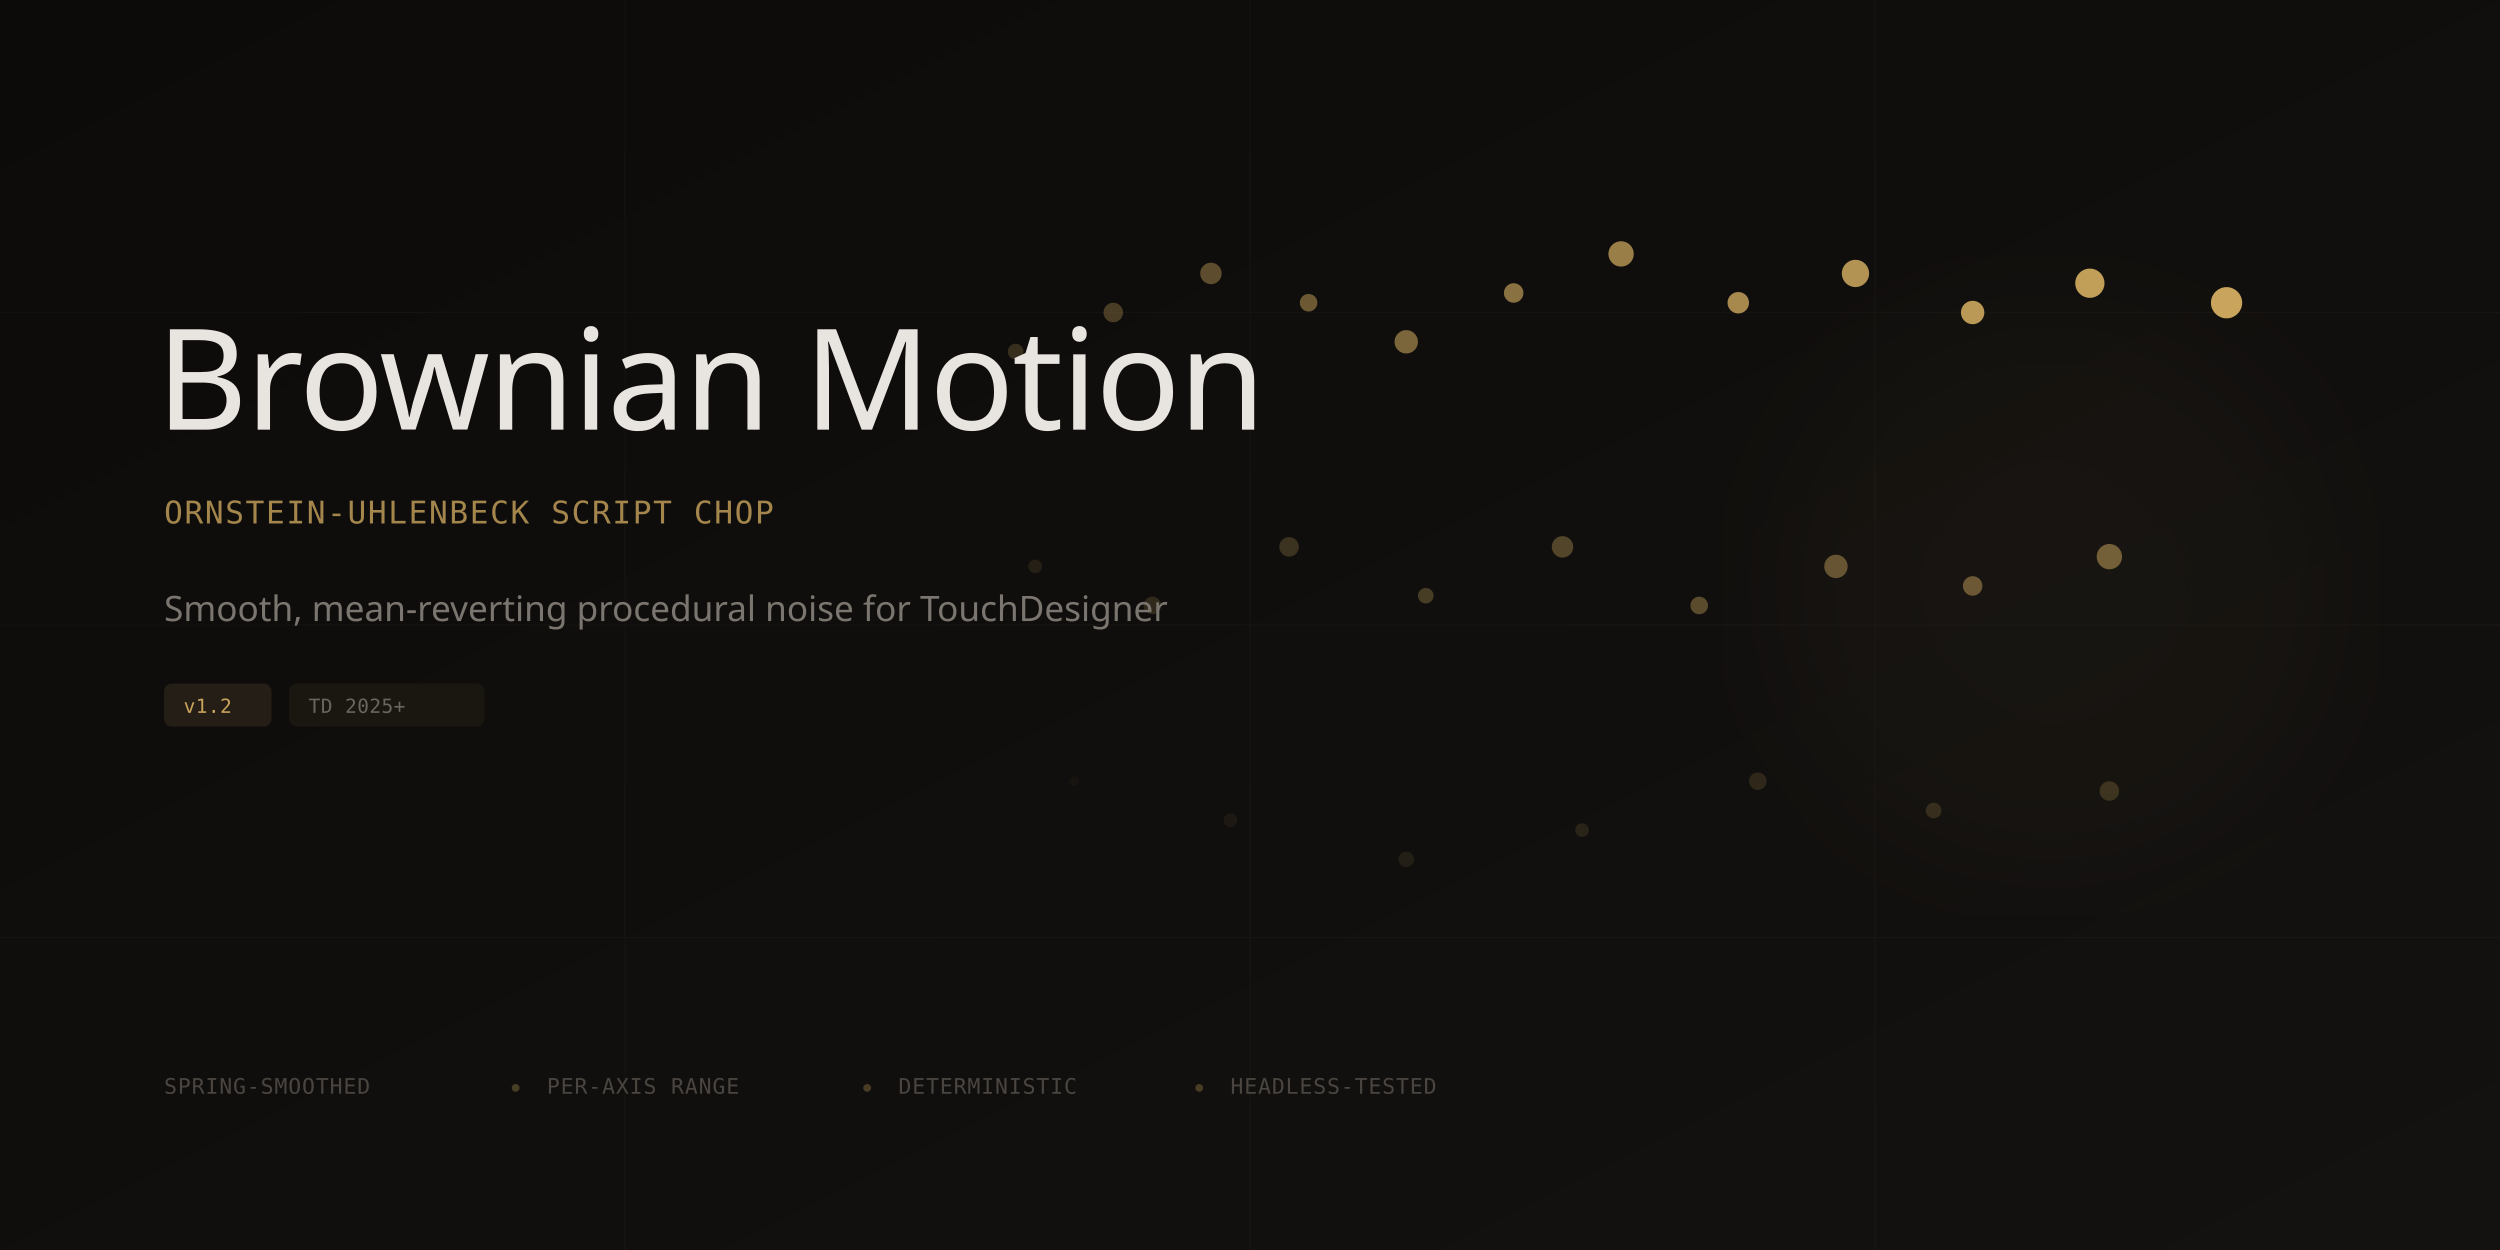
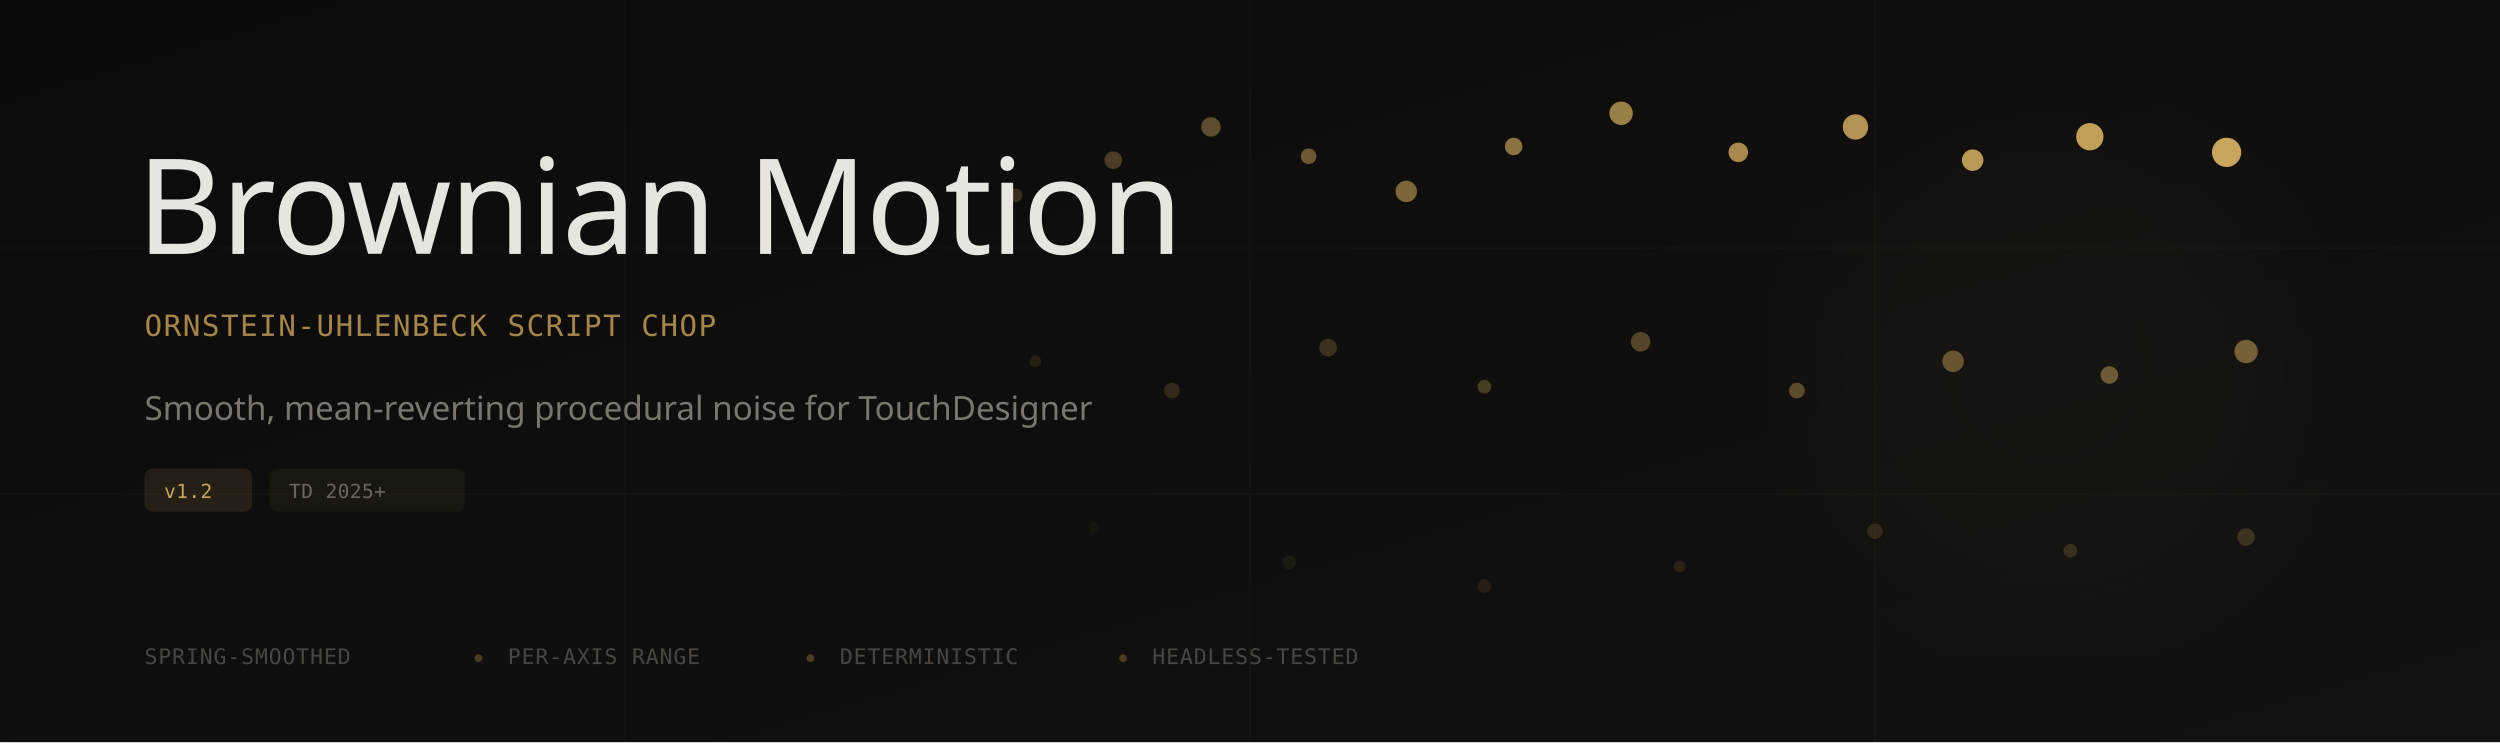
- <svg xmlns="http://www.w3.org/2000/svg" viewBox="0 0 1280 640">
+ <svg xmlns="http://www.w3.org/2000/svg" viewBox="0 0 1280 380">
  <defs>
    <linearGradient id="bg" x1="0%" y1="0%" x2="100%" y2="100%">
      <stop offset="0%" stop-color="#0c0b0a" />
      <stop offset="100%" stop-color="#141210" />
    </linearGradient>
    <filter id="glow">
      <feGaussianBlur stdDeviation="30" />
    </filter>
  </defs>
-   <rect width="1280" height="640" fill="url(#bg)" />
+   <rect width="1280" height="380" fill="url(#bg)" />
  <g opacity="0.04" stroke="#c9a45c" stroke-width="0.5">
-     <line x1="0" y1="160" x2="1280" y2="160" />
-     <line x1="0" y1="320" x2="1280" y2="320" />
-     <line x1="0" y1="480" x2="1280" y2="480" />
-     <line x1="320" y1="0" x2="320" y2="640" />
-     <line x1="640" y1="0" x2="640" y2="640" />
-     <line x1="960" y1="0" x2="960" y2="640" />
+     <line x1="0" y1="127" x2="1280" y2="127" />
+     <line x1="0" y1="253" x2="1280" y2="253" />
+     <line x1="320" y1="0" x2="320" y2="380" />
+     <line x1="640" y1="0" x2="640" y2="380" />
+     <line x1="960" y1="0" x2="960" y2="380" />
  </g>
-   <circle cx="1050" cy="300" r="140" fill="#c9a45c" opacity="0.03" filter="url(#glow)" />
-   <circle cx="520" cy="180" r="4" fill="#c9a45c" opacity="0.22" />
-   <circle cx="570" cy="160" r="5" fill="#c9a45c" opacity="0.32" />
-   <circle cx="620" cy="140" r="5.5" fill="#c9a45c" opacity="0.42" />
-   <circle cx="670" cy="155" r="4.5" fill="#c9a45c" opacity="0.5" />
-   <circle cx="720" cy="175" r="6" fill="#c9a45c" opacity="0.58" />
-   <circle cx="775" cy="150" r="5" fill="#c9a45c" opacity="0.66" />
-   <circle cx="830" cy="130" r="6.5" fill="#c9a45c" opacity="0.74" />
-   <circle cx="890" cy="155" r="5.5" fill="#c9a45c" opacity="0.82" />
-   <circle cx="950" cy="140" r="7" fill="#c9a45c" opacity="0.88" />
-   <circle cx="1010" cy="160" r="6" fill="#c9a45c" opacity="0.92" />
-   <circle cx="1070" cy="145" r="7.5" fill="#c9a45c" opacity="0.96" />
-   <circle cx="1140" cy="155" r="8" fill="#c9a45c" />
-   <circle cx="530" cy="290" r="3.5" fill="#c9a45c" opacity="0.12" />
-   <circle cx="590" cy="310" r="4.5" fill="#c9a45c" opacity="0.18" />
-   <circle cx="660" cy="280" r="5" fill="#c9a45c" opacity="0.24" />
-   <circle cx="730" cy="305" r="4" fill="#c9a45c" opacity="0.3" />
-   <circle cx="800" cy="280" r="5.5" fill="#c9a45c" opacity="0.36" />
-   <circle cx="870" cy="310" r="4.5" fill="#c9a45c" opacity="0.4" />
-   <circle cx="940" cy="290" r="6" fill="#c9a45c" opacity="0.45" />
-   <circle cx="1010" cy="300" r="5" fill="#c9a45c" opacity="0.48" />
-   <circle cx="1080" cy="285" r="6.5" fill="#c9a45c" opacity="0.52" />
-   <circle cx="550" cy="400" r="2.5" fill="#c9a45c" opacity="0.04" />
-   <circle cx="630" cy="420" r="3.5" fill="#c9a45c" opacity="0.07" />
-   <circle cx="720" cy="440" r="4" fill="#c9a45c" opacity="0.1" />
-   <circle cx="810" cy="425" r="3.5" fill="#c9a45c" opacity="0.13" />
-   <circle cx="900" cy="400" r="4.5" fill="#c9a45c" opacity="0.16" />
-   <circle cx="990" cy="415" r="4" fill="#c9a45c" opacity="0.19" />
-   <circle cx="1080" cy="405" r="5" fill="#c9a45c" opacity="0.22" />
-   <text x="80" y="220" font-family="'DM Sans', sans-serif" font-size="72" font-weight="300" fill="#e8e4df" letter-spacing="-1">Brownian Motion</text>
-   <text x="84" y="268" font-family="'Space Mono', monospace" font-size="16" fill="#c9a45c" letter-spacing="0.05em" opacity="0.8">ORNSTEIN-UHLENBECK SCRIPT CHOP</text>
-   <text x="84" y="318" font-family="'DM Sans', sans-serif" font-size="18" fill="#7a756e" font-weight="300">Smooth, mean-reverting procedural noise for TouchDesigner</text>
-   <g transform="translate(84, 350)">
+   <circle cx="1050" cy="190" r="120" fill="#c9a45c" opacity="0.03" filter="url(#glow)" />
+   <circle cx="520" cy="100" r="3.5" fill="#c9a45c" opacity="0.22" />
+   <circle cx="570" cy="82" r="4.5" fill="#c9a45c" opacity="0.32" />
+   <circle cx="620" cy="65" r="5" fill="#c9a45c" opacity="0.42" />
+   <circle cx="670" cy="80" r="4" fill="#c9a45c" opacity="0.5" />
+   <circle cx="720" cy="98" r="5.5" fill="#c9a45c" opacity="0.58" />
+   <circle cx="775" cy="75" r="4.5" fill="#c9a45c" opacity="0.66" />
+   <circle cx="830" cy="58" r="6" fill="#c9a45c" opacity="0.74" />
+   <circle cx="890" cy="78" r="5" fill="#c9a45c" opacity="0.82" />
+   <circle cx="950" cy="65" r="6.5" fill="#c9a45c" opacity="0.88" />
+   <circle cx="1010" cy="82" r="5.5" fill="#c9a45c" opacity="0.92" />
+   <circle cx="1070" cy="70" r="7" fill="#c9a45c" opacity="0.96" />
+   <circle cx="1140" cy="78" r="7.5" fill="#c9a45c" />
+   <circle cx="530" cy="185" r="3" fill="#c9a45c" opacity="0.12" />
+   <circle cx="600" cy="200" r="4" fill="#c9a45c" opacity="0.18" />
+   <circle cx="680" cy="178" r="4.5" fill="#c9a45c" opacity="0.24" />
+   <circle cx="760" cy="198" r="3.5" fill="#c9a45c" opacity="0.3" />
+   <circle cx="840" cy="175" r="5" fill="#c9a45c" opacity="0.36" />
+   <circle cx="920" cy="200" r="4" fill="#c9a45c" opacity="0.4" />
+   <circle cx="1000" cy="185" r="5.5" fill="#c9a45c" opacity="0.45" />
+   <circle cx="1080" cy="192" r="4.5" fill="#c9a45c" opacity="0.48" />
+   <circle cx="1150" cy="180" r="6" fill="#c9a45c" opacity="0.52" />
+   <circle cx="560" cy="270" r="2.5" fill="#c9a45c" opacity="0.04" />
+   <circle cx="660" cy="288" r="3.5" fill="#c9a45c" opacity="0.07" />
+   <circle cx="760" cy="300" r="3.5" fill="#c9a45c" opacity="0.1" />
+   <circle cx="860" cy="290" r="3" fill="#c9a45c" opacity="0.13" />
+   <circle cx="960" cy="272" r="4" fill="#c9a45c" opacity="0.16" />
+   <circle cx="1060" cy="282" r="3.5" fill="#c9a45c" opacity="0.19" />
+   <circle cx="1150" cy="275" r="4.5" fill="#c9a45c" opacity="0.22" />
+   <text x="70" y="130" font-family="'DM Sans', sans-serif" font-size="68" font-weight="300" fill="#e8e4df" letter-spacing="-1">Brownian Motion</text>
+   <text x="74" y="172" font-family="'Space Mono', monospace" font-size="15" fill="#c9a45c" letter-spacing="0.05em" opacity="0.8">ORNSTEIN-UHLENBECK SCRIPT CHOP</text>
+   <text x="74" y="215" font-family="'DM Sans', sans-serif" font-size="17" fill="#7a756e" font-weight="300">Smooth, mean-reverting procedural noise for TouchDesigner</text>
+   <g transform="translate(74, 240)">
    <rect width="55" height="22" rx="4" fill="#c9a45c" opacity="0.12" />
    <text x="10" y="15" font-family="'Space Mono', monospace" font-size="10" fill="#c9a45c" letter-spacing="0.02em">v1.2</text>
  </g>
-   <g transform="translate(148, 350)">
+   <g transform="translate(138, 240)">
    <rect width="100" height="22" rx="4" fill="#c9a45c" opacity="0.06" />
    <text x="10" y="15" font-family="'Space Mono', monospace" font-size="10" fill="#6a6560" letter-spacing="0.02em">TD 2025+</text>
  </g>
  <g font-family="'Space Mono', monospace" font-size="11" fill="#4a4540" letter-spacing="0.04em">
-     <text x="84" y="560">SPRING-SMOOTHED</text>
-     <text x="280" y="560">PER-AXIS RANGE</text>
-     <text x="460" y="560">DETERMINISTIC</text>
-     <text x="630" y="560">HEADLESS-TESTED</text>
+     <text x="74" y="340">SPRING-SMOOTHED</text>
+     <text x="260" y="340">PER-AXIS RANGE</text>
+     <text x="430" y="340">DETERMINISTIC</text>
+     <text x="590" y="340">HEADLESS-TESTED</text>
  </g>
  <g fill="#c9a45c" opacity="0.3">
-     <circle cx="264" cy="557" r="2" />
-     <circle cx="444" cy="557" r="2" />
-     <circle cx="614" cy="557" r="2" />
+     <circle cx="245" cy="337" r="2" />
+     <circle cx="415" cy="337" r="2" />
+     <circle cx="575" cy="337" r="2" />
  </g>
</svg>
